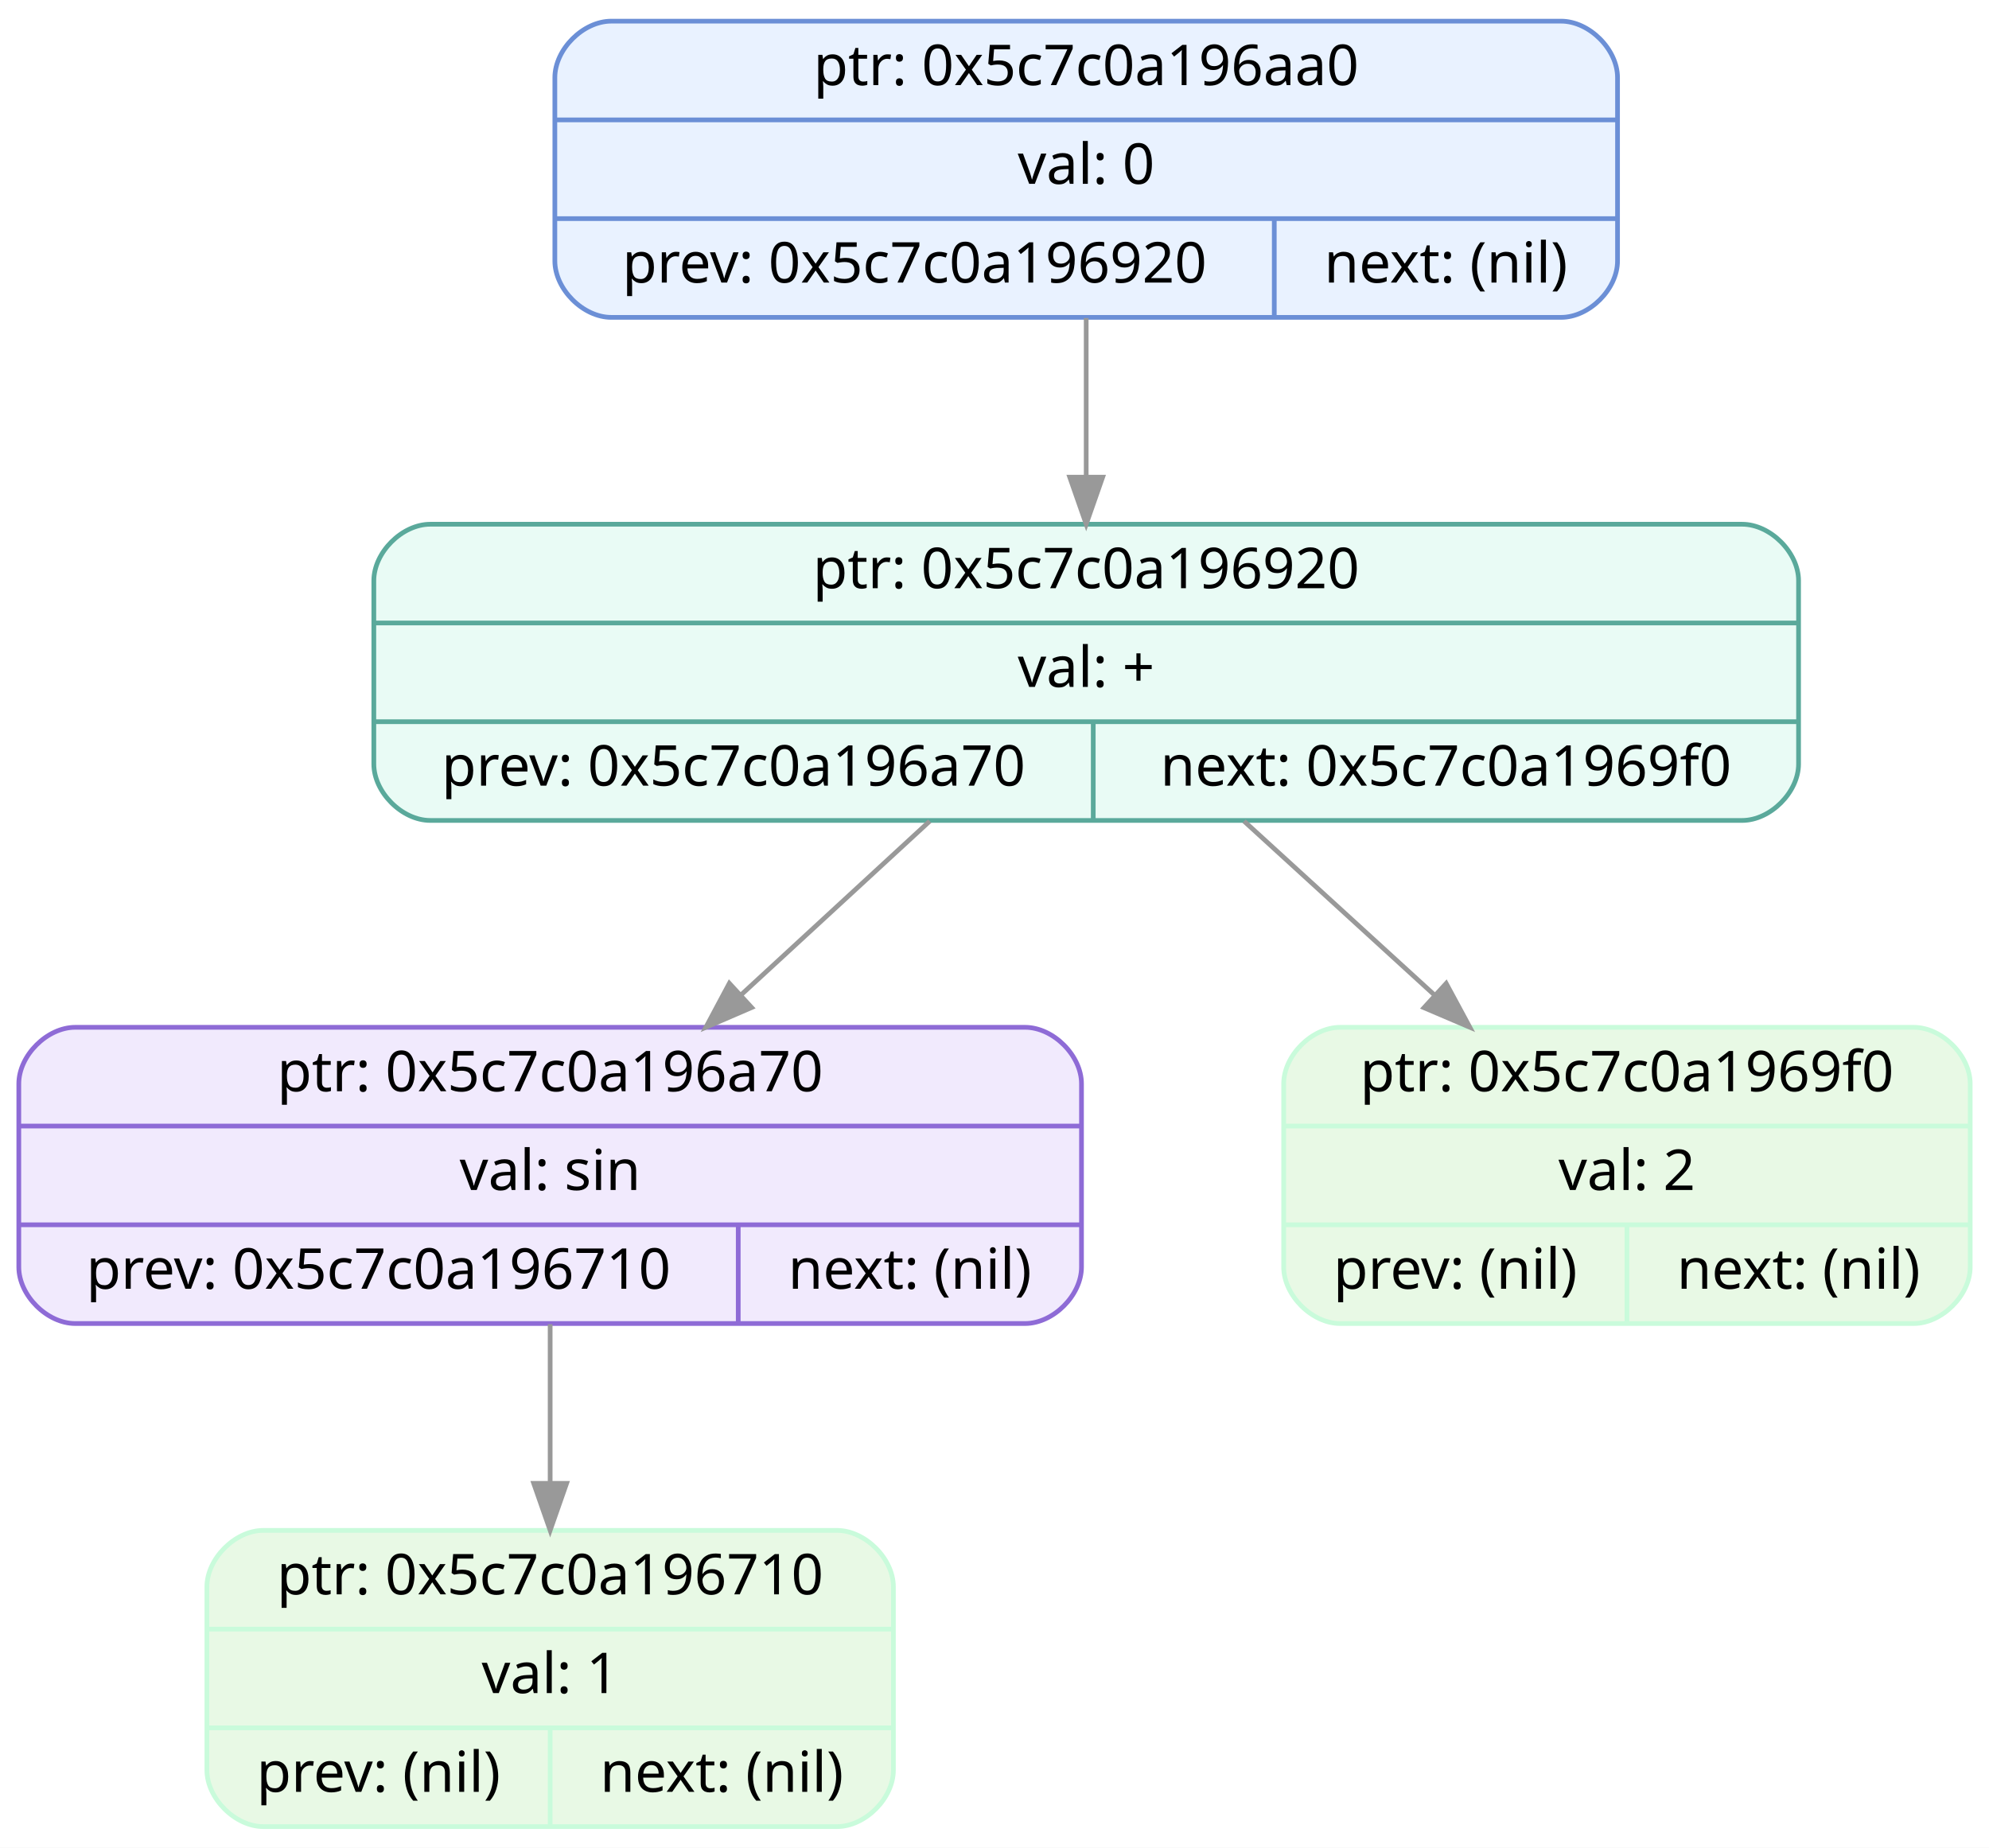
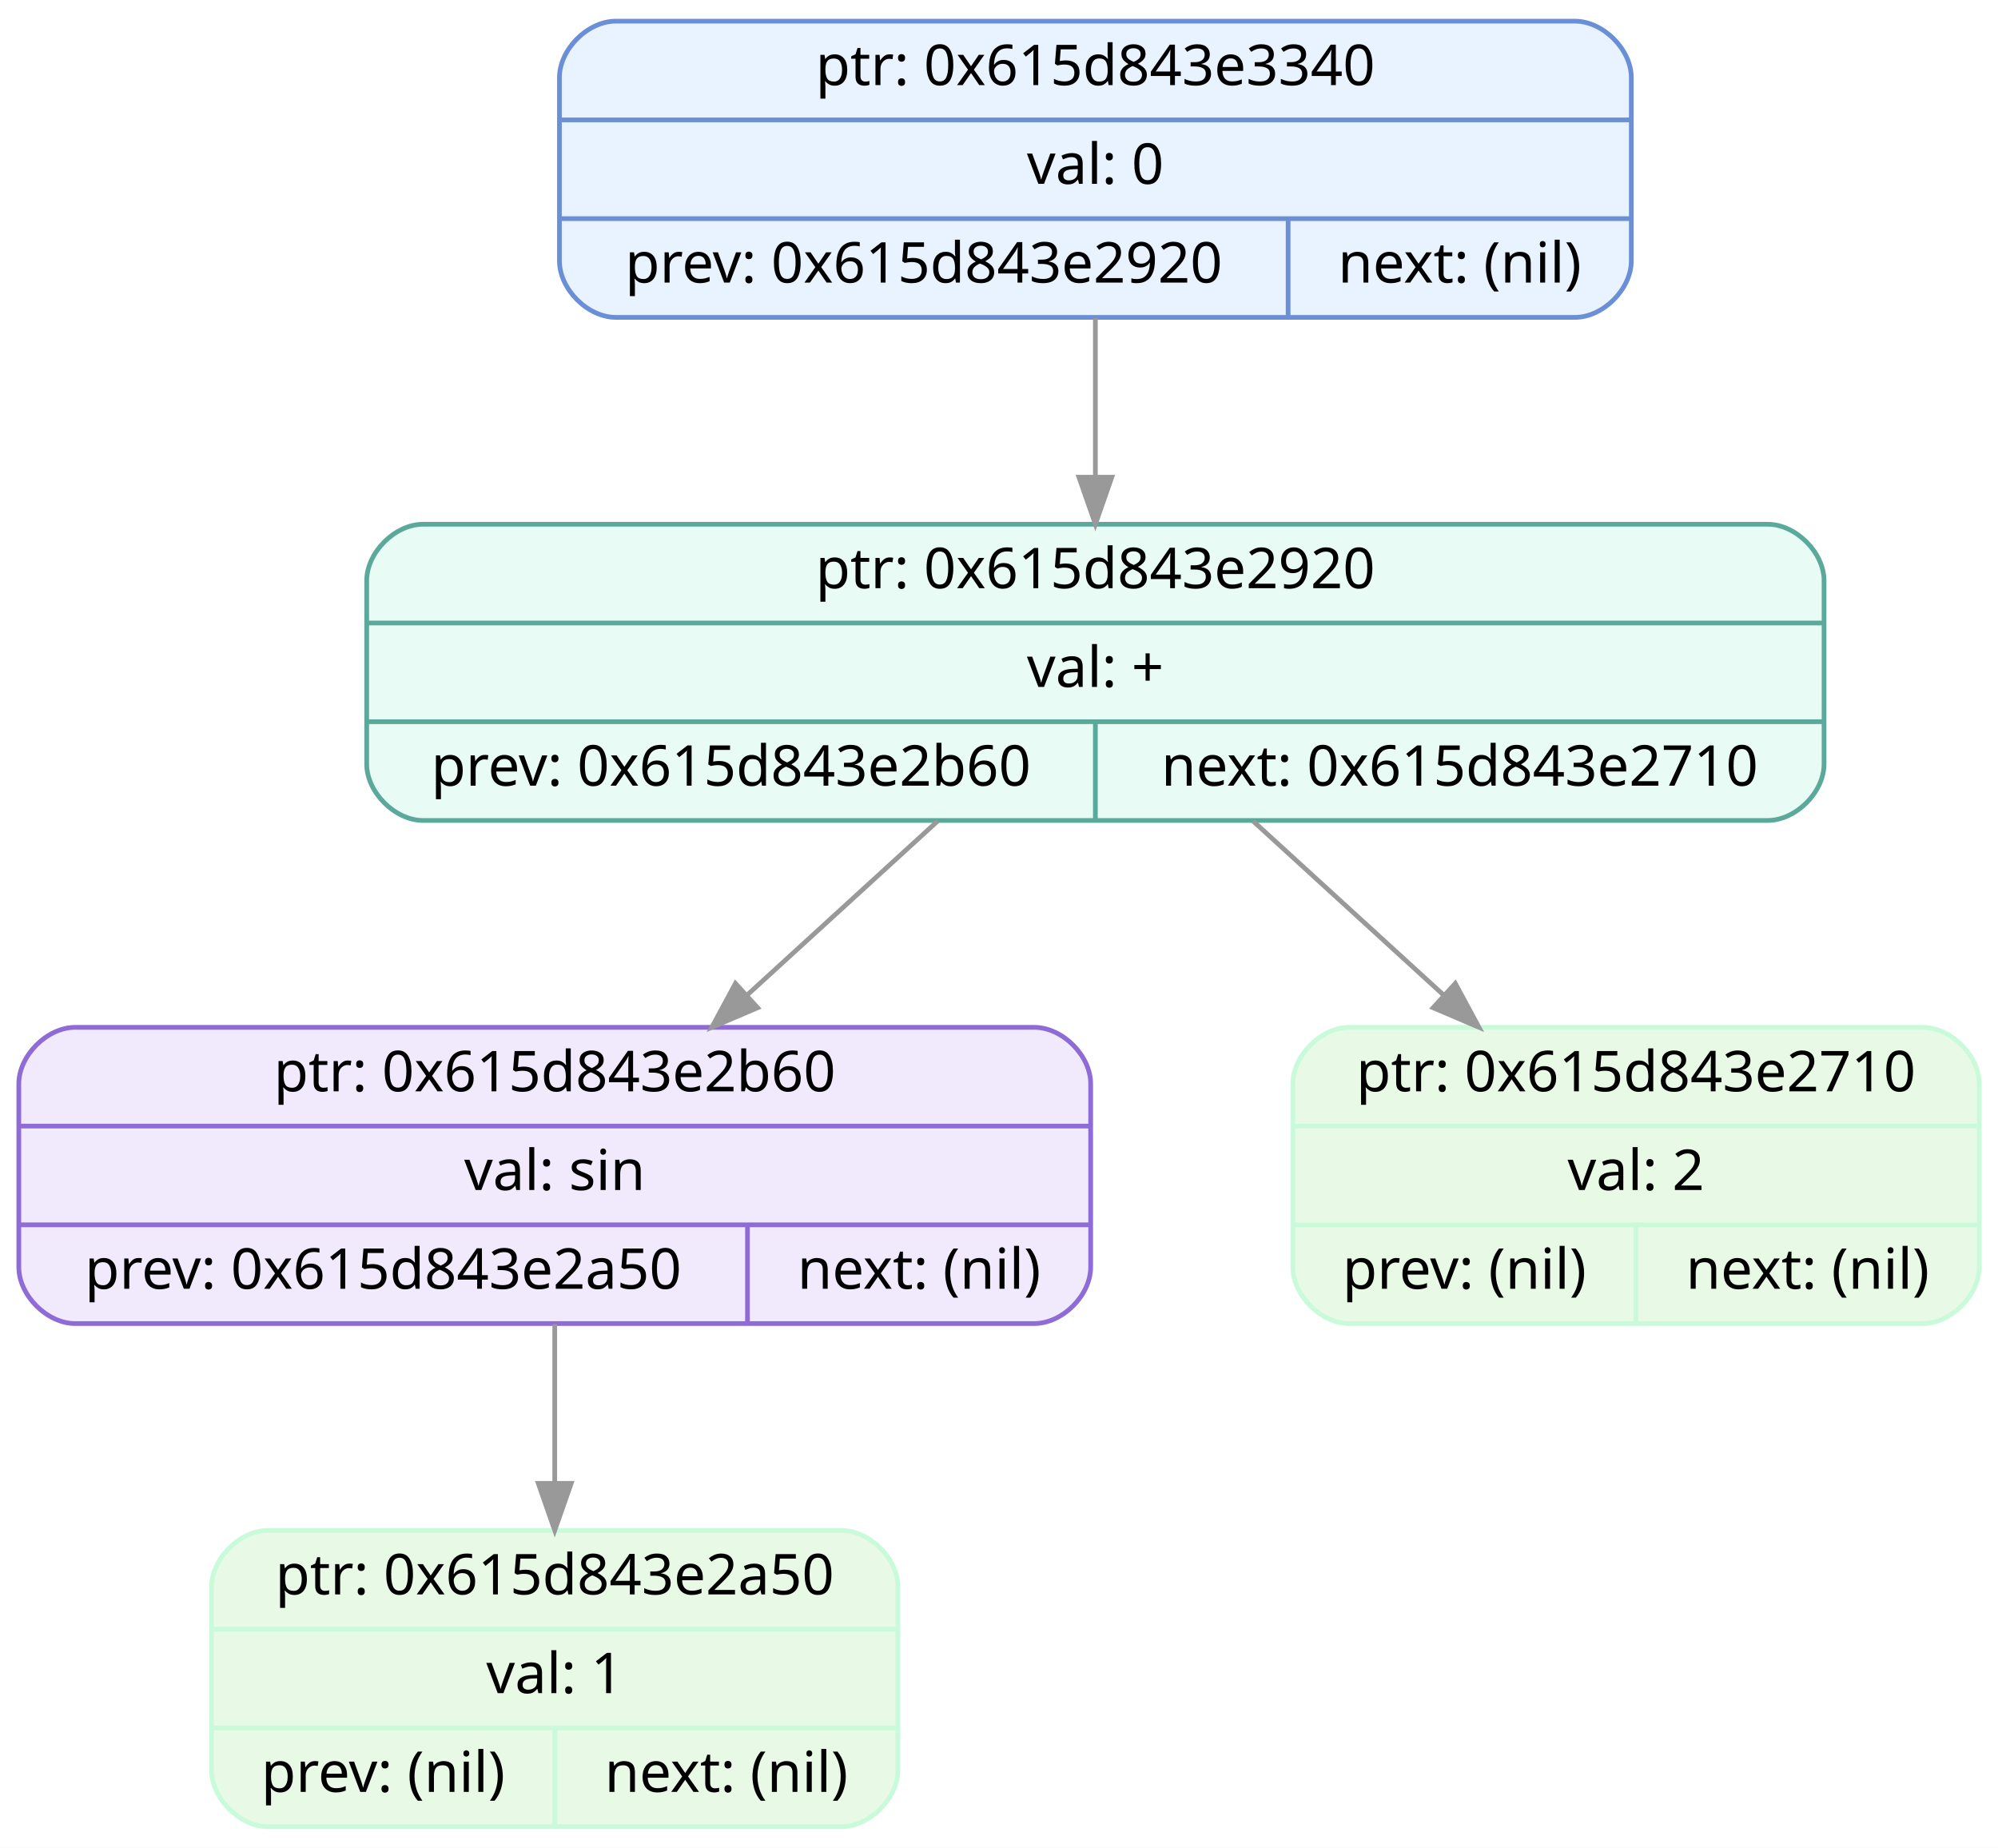
- <svg xmlns="http://www.w3.org/2000/svg" width="423pt" height="393pt" viewBox="0.00 0.00 423.00 393.00">
+ <svg xmlns="http://www.w3.org/2000/svg" width="425pt" height="393pt" viewBox="0.00 0.00 425.00 393.00">
  <g id="graph0" class="graph" transform="scale(1 1) rotate(0) translate(4 389)">
-     <polygon fill="white" stroke="transparent" points="-4,4 -4,-389 419,-389 419,4 -4,4" />
+     <polygon fill="white" stroke="transparent" points="-4,4 -4,-389 421,-389 421,4 -4,4" />
    <g id="node1" class="node">
-       <path fill="#e9f2ff" stroke="#6b8fd6" d="M126,-321.5C126,-321.5 328,-321.5 328,-321.5 334,-321.5 340,-327.5 340,-333.5 340,-333.5 340,-372.5 340,-372.5 340,-378.5 334,-384.5 328,-384.5 328,-384.5 126,-384.5 126,-384.5 120,-384.5 114,-378.5 114,-372.5 114,-372.5 114,-333.5 114,-333.5 114,-327.5 120,-321.5 126,-321.5" />
-       <text text-anchor="middle" x="227" y="-370.9" font-family="Fira Mono" font-size="12.00">ptr: 0x5c7c0a196aa0</text>
-       <polyline fill="none" stroke="#6b8fd6" points="114,-363.5 340,-363.5 " />
-       <text text-anchor="middle" x="227" y="-349.9" font-family="Fira Mono" font-size="12.00">val: 0</text>
-       <polyline fill="none" stroke="#6b8fd6" points="114,-342.5 340,-342.5 " />
-       <text text-anchor="middle" x="190.5" y="-328.9" font-family="Fira Mono" font-size="12.00">prev: 0x5c7c0a196920</text>
-       <polyline fill="none" stroke="#6b8fd6" points="267,-321.5 267,-342.5 " />
-       <text text-anchor="middle" x="303.5" y="-328.9" font-family="Fira Mono" font-size="12.00">next: (nil)</text>
+       <path fill="#e9f2ff" stroke="#6b8fd6" d="M127,-321.5C127,-321.5 331,-321.5 331,-321.5 337,-321.5 343,-327.5 343,-333.5 343,-333.5 343,-372.5 343,-372.5 343,-378.5 337,-384.5 331,-384.5 331,-384.5 127,-384.5 127,-384.5 121,-384.5 115,-378.5 115,-372.5 115,-372.5 115,-333.5 115,-333.5 115,-327.5 121,-321.5 127,-321.5" />
+       <text text-anchor="middle" x="229" y="-370.9" font-family="Fira Mono" font-size="12.00">ptr: 0x615d843e3340</text>
+       <polyline fill="none" stroke="#6b8fd6" points="115,-363.5 343,-363.5 " />
+       <text text-anchor="middle" x="229" y="-349.9" font-family="Fira Mono" font-size="12.00">val: 0</text>
+       <polyline fill="none" stroke="#6b8fd6" points="115,-342.5 343,-342.5 " />
+       <text text-anchor="middle" x="192.5" y="-328.9" font-family="Fira Mono" font-size="12.00">prev: 0x615d843e2920</text>
+       <polyline fill="none" stroke="#6b8fd6" points="270,-321.5 270,-342.5 " />
+       <text text-anchor="middle" x="306.5" y="-328.9" font-family="Fira Mono" font-size="12.00">next: (nil)</text>
    </g>
    <g id="node2" class="node">
-       <path fill="#e9fbf5" stroke="#5aa99b" d="M87.5,-214.5C87.5,-214.5 366.5,-214.5 366.5,-214.5 372.5,-214.5 378.5,-220.5 378.5,-226.5 378.5,-226.5 378.5,-265.5 378.5,-265.5 378.5,-271.5 372.5,-277.5 366.5,-277.5 366.5,-277.5 87.5,-277.5 87.5,-277.5 81.5,-277.5 75.5,-271.5 75.5,-265.5 75.5,-265.5 75.5,-226.5 75.5,-226.5 75.5,-220.5 81.5,-214.5 87.5,-214.5" />
-       <text text-anchor="middle" x="227" y="-263.9" font-family="Fira Mono" font-size="12.00">ptr: 0x5c7c0a196920</text>
-       <polyline fill="none" stroke="#5aa99b" points="75.5,-256.5 378.5,-256.5 " />
-       <text text-anchor="middle" x="227" y="-242.9" font-family="Fira Mono" font-size="12.00">val: +</text>
-       <polyline fill="none" stroke="#5aa99b" points="75.5,-235.5 378.5,-235.5 " />
-       <text text-anchor="middle" x="152" y="-221.9" font-family="Fira Mono" font-size="12.00">prev: 0x5c7c0a196a70</text>
-       <polyline fill="none" stroke="#5aa99b" points="228.5,-214.5 228.5,-235.5 " />
-       <text text-anchor="middle" x="303.5" y="-221.9" font-family="Fira Mono" font-size="12.00">next: 0x5c7c0a1969f0</text>
+       <path fill="#e9fbf5" stroke="#5aa99b" d="M86,-214.5C86,-214.5 372,-214.5 372,-214.5 378,-214.5 384,-220.5 384,-226.5 384,-226.5 384,-265.5 384,-265.5 384,-271.5 378,-277.5 372,-277.5 372,-277.5 86,-277.5 86,-277.5 80,-277.5 74,-271.5 74,-265.5 74,-265.5 74,-226.5 74,-226.5 74,-220.5 80,-214.5 86,-214.5" />
+       <text text-anchor="middle" x="229" y="-263.9" font-family="Fira Mono" font-size="12.00">ptr: 0x615d843e2920</text>
+       <polyline fill="none" stroke="#5aa99b" points="74,-256.5 384,-256.5 " />
+       <text text-anchor="middle" x="229" y="-242.9" font-family="Fira Mono" font-size="12.00">val: +</text>
+       <polyline fill="none" stroke="#5aa99b" points="74,-235.5 384,-235.5 " />
+       <text text-anchor="middle" x="151.5" y="-221.9" font-family="Fira Mono" font-size="12.00">prev: 0x615d843e2b60</text>
+       <polyline fill="none" stroke="#5aa99b" points="229,-214.5 229,-235.5 " />
+       <text text-anchor="middle" x="306.5" y="-221.9" font-family="Fira Mono" font-size="12.00">next: 0x615d843e2710</text>
    </g>
    <g id="edge1" class="edge">
-       <path fill="none" stroke="#999999" d="M227,-321.35C227,-310.78 227,-298.78 227,-287.54" />
-       <polygon fill="#999999" stroke="#999999" points="230.5,-287.51 227,-277.51 223.5,-287.51 230.5,-287.51" />
+       <path fill="none" stroke="#999999" d="M229,-321.35C229,-310.78 229,-298.78 229,-287.54" />
+       <polygon fill="#999999" stroke="#999999" points="232.5,-287.51 229,-277.51 225.5,-287.51 232.5,-287.51" />
    </g>
    <g id="node3" class="node">
-       <path fill="#f1eafd" stroke="#8e6bd6" d="M12,-107.5C12,-107.5 214,-107.5 214,-107.5 220,-107.5 226,-113.5 226,-119.5 226,-119.5 226,-158.5 226,-158.5 226,-164.5 220,-170.5 214,-170.5 214,-170.5 12,-170.5 12,-170.5 6,-170.5 0,-164.5 0,-158.5 0,-158.5 0,-119.5 0,-119.5 0,-113.5 6,-107.5 12,-107.5" />
-       <text text-anchor="middle" x="113" y="-156.9" font-family="Fira Mono" font-size="12.00">ptr: 0x5c7c0a196a70</text>
-       <polyline fill="none" stroke="#8e6bd6" points="0,-149.5 226,-149.5 " />
-       <text text-anchor="middle" x="113" y="-135.9" font-family="Fira Mono" font-size="12.00">val: sin</text>
-       <polyline fill="none" stroke="#8e6bd6" points="0,-128.5 226,-128.5 " />
-       <text text-anchor="middle" x="76.5" y="-114.9" font-family="Fira Mono" font-size="12.00">prev: 0x5c7c0a196710</text>
-       <polyline fill="none" stroke="#8e6bd6" points="153,-107.5 153,-128.5 " />
-       <text text-anchor="middle" x="189.5" y="-114.9" font-family="Fira Mono" font-size="12.00">next: (nil)</text>
+       <path fill="#f1eafd" stroke="#8e6bd6" d="M12,-107.5C12,-107.5 216,-107.5 216,-107.5 222,-107.5 228,-113.5 228,-119.5 228,-119.5 228,-158.5 228,-158.5 228,-164.5 222,-170.5 216,-170.5 216,-170.5 12,-170.5 12,-170.5 6,-170.5 0,-164.5 0,-158.5 0,-158.5 0,-119.5 0,-119.5 0,-113.5 6,-107.5 12,-107.5" />
+       <text text-anchor="middle" x="114" y="-156.9" font-family="Fira Mono" font-size="12.00">ptr: 0x615d843e2b60</text>
+       <polyline fill="none" stroke="#8e6bd6" points="0,-149.5 228,-149.5 " />
+       <text text-anchor="middle" x="114" y="-135.9" font-family="Fira Mono" font-size="12.00">val: sin</text>
+       <polyline fill="none" stroke="#8e6bd6" points="0,-128.5 228,-128.5 " />
+       <text text-anchor="middle" x="77.5" y="-114.9" font-family="Fira Mono" font-size="12.00">prev: 0x615d843e2a50</text>
+       <polyline fill="none" stroke="#8e6bd6" points="155,-107.5 155,-128.5 " />
+       <text text-anchor="middle" x="191.5" y="-114.9" font-family="Fira Mono" font-size="12.00">next: (nil)</text>
    </g>
    <g id="edge2" class="edge">
-       <path fill="none" stroke="#999999" d="M193.72,-214.35C181.19,-202.81 166.81,-189.56 153.68,-177.47" />
-       <polygon fill="#999999" stroke="#999999" points="155.85,-174.71 146.12,-170.51 151.11,-179.86 155.85,-174.71" />
+       <path fill="none" stroke="#999999" d="M195.43,-214.35C182.79,-202.81 168.28,-189.56 155.04,-177.47" />
+       <polygon fill="#999999" stroke="#999999" points="157.16,-174.67 147.41,-170.51 152.44,-179.84 157.16,-174.67" />
    </g>
    <g id="node5" class="node">
-       <path fill="#e8f9e5" stroke="#c9fbdb" d="M281,-107.5C281,-107.5 403,-107.5 403,-107.5 409,-107.5 415,-113.5 415,-119.5 415,-119.5 415,-158.5 415,-158.5 415,-164.5 409,-170.5 403,-170.5 403,-170.5 281,-170.5 281,-170.5 275,-170.5 269,-164.5 269,-158.5 269,-158.5 269,-119.5 269,-119.5 269,-113.5 275,-107.5 281,-107.5" />
-       <text text-anchor="middle" x="342" y="-156.9" font-family="Fira Mono" font-size="12.00">ptr: 0x5c7c0a1969f0</text>
-       <polyline fill="none" stroke="#c9fbdb" points="269,-149.5 415,-149.5 " />
-       <text text-anchor="middle" x="342" y="-135.9" font-family="Fira Mono" font-size="12.00">val: 2</text>
-       <polyline fill="none" stroke="#c9fbdb" points="269,-128.5 415,-128.5 " />
-       <text text-anchor="middle" x="305.5" y="-114.9" font-family="Fira Mono" font-size="12.00">prev: (nil)</text>
-       <polyline fill="none" stroke="#c9fbdb" points="342,-107.5 342,-128.5 " />
-       <text text-anchor="middle" x="378.5" y="-114.9" font-family="Fira Mono" font-size="12.00">next: (nil)</text>
+       <path fill="#e8f9e5" stroke="#c9fbdb" d="M283,-107.5C283,-107.5 405,-107.5 405,-107.5 411,-107.5 417,-113.5 417,-119.5 417,-119.5 417,-158.5 417,-158.5 417,-164.5 411,-170.5 405,-170.5 405,-170.5 283,-170.5 283,-170.5 277,-170.5 271,-164.5 271,-158.5 271,-158.5 271,-119.5 271,-119.5 271,-113.5 277,-107.5 283,-107.5" />
+       <text text-anchor="middle" x="344" y="-156.9" font-family="Fira Mono" font-size="12.00">ptr: 0x615d843e2710</text>
+       <polyline fill="none" stroke="#c9fbdb" points="271,-149.5 417,-149.5 " />
+       <text text-anchor="middle" x="344" y="-135.9" font-family="Fira Mono" font-size="12.00">val: 2</text>
+       <polyline fill="none" stroke="#c9fbdb" points="271,-128.5 417,-128.5 " />
+       <text text-anchor="middle" x="307.5" y="-114.9" font-family="Fira Mono" font-size="12.00">prev: (nil)</text>
+       <polyline fill="none" stroke="#c9fbdb" points="344,-107.5 344,-128.5 " />
+       <text text-anchor="middle" x="380.5" y="-114.9" font-family="Fira Mono" font-size="12.00">next: (nil)</text>
    </g>
    <g id="edge3" class="edge">
-       <path fill="none" stroke="#999999" d="M260.57,-214.35C273.21,-202.81 287.72,-189.56 300.96,-177.47" />
-       <polygon fill="#999999" stroke="#999999" points="303.56,-179.84 308.59,-170.51 298.84,-174.67 303.56,-179.84" />
+       <path fill="none" stroke="#999999" d="M262.57,-214.35C275.21,-202.81 289.72,-189.56 302.96,-177.47" />
+       <polygon fill="#999999" stroke="#999999" points="305.56,-179.84 310.59,-170.51 300.84,-174.67 305.56,-179.84" />
    </g>
    <g id="node4" class="node">
-       <path fill="#e8f9e5" stroke="#c9fbdb" d="M52,-0.5C52,-0.5 174,-0.5 174,-0.5 180,-0.5 186,-6.5 186,-12.5 186,-12.5 186,-51.5 186,-51.5 186,-57.5 180,-63.5 174,-63.5 174,-63.5 52,-63.5 52,-63.5 46,-63.5 40,-57.5 40,-51.5 40,-51.5 40,-12.5 40,-12.5 40,-6.5 46,-0.5 52,-0.5" />
-       <text text-anchor="middle" x="113" y="-49.9" font-family="Fira Mono" font-size="12.00">ptr: 0x5c7c0a196710</text>
-       <polyline fill="none" stroke="#c9fbdb" points="40,-42.5 186,-42.5 " />
-       <text text-anchor="middle" x="113" y="-28.9" font-family="Fira Mono" font-size="12.00">val: 1</text>
-       <polyline fill="none" stroke="#c9fbdb" points="40,-21.5 186,-21.5 " />
-       <text text-anchor="middle" x="76.5" y="-7.9" font-family="Fira Mono" font-size="12.00">prev: (nil)</text>
-       <polyline fill="none" stroke="#c9fbdb" points="113,-0.5 113,-21.5 " />
-       <text text-anchor="middle" x="149.5" y="-7.9" font-family="Fira Mono" font-size="12.00">next: (nil)</text>
+       <path fill="#e8f9e5" stroke="#c9fbdb" d="M53,-0.5C53,-0.5 175,-0.5 175,-0.5 181,-0.5 187,-6.5 187,-12.5 187,-12.5 187,-51.5 187,-51.5 187,-57.5 181,-63.5 175,-63.5 175,-63.5 53,-63.5 53,-63.5 47,-63.5 41,-57.5 41,-51.5 41,-51.5 41,-12.5 41,-12.5 41,-6.5 47,-0.5 53,-0.5" />
+       <text text-anchor="middle" x="114" y="-49.9" font-family="Fira Mono" font-size="12.00">ptr: 0x615d843e2a50</text>
+       <polyline fill="none" stroke="#c9fbdb" points="41,-42.5 187,-42.5 " />
+       <text text-anchor="middle" x="114" y="-28.9" font-family="Fira Mono" font-size="12.00">val: 1</text>
+       <polyline fill="none" stroke="#c9fbdb" points="41,-21.5 187,-21.5 " />
+       <text text-anchor="middle" x="77.5" y="-7.9" font-family="Fira Mono" font-size="12.00">prev: (nil)</text>
+       <polyline fill="none" stroke="#c9fbdb" points="114,-0.5 114,-21.5 " />
+       <text text-anchor="middle" x="150.5" y="-7.9" font-family="Fira Mono" font-size="12.00">next: (nil)</text>
    </g>
    <g id="edge4" class="edge">
-       <path fill="none" stroke="#999999" d="M113,-107.35C113,-96.78 113,-84.78 113,-73.54" />
-       <polygon fill="#999999" stroke="#999999" points="116.5,-73.51 113,-63.51 109.5,-73.51 116.5,-73.51" />
+       <path fill="none" stroke="#999999" d="M114,-107.35C114,-96.78 114,-84.78 114,-73.54" />
+       <polygon fill="#999999" stroke="#999999" points="117.5,-73.51 114,-63.51 110.5,-73.51 117.5,-73.51" />
    </g>
  </g>
</svg>
